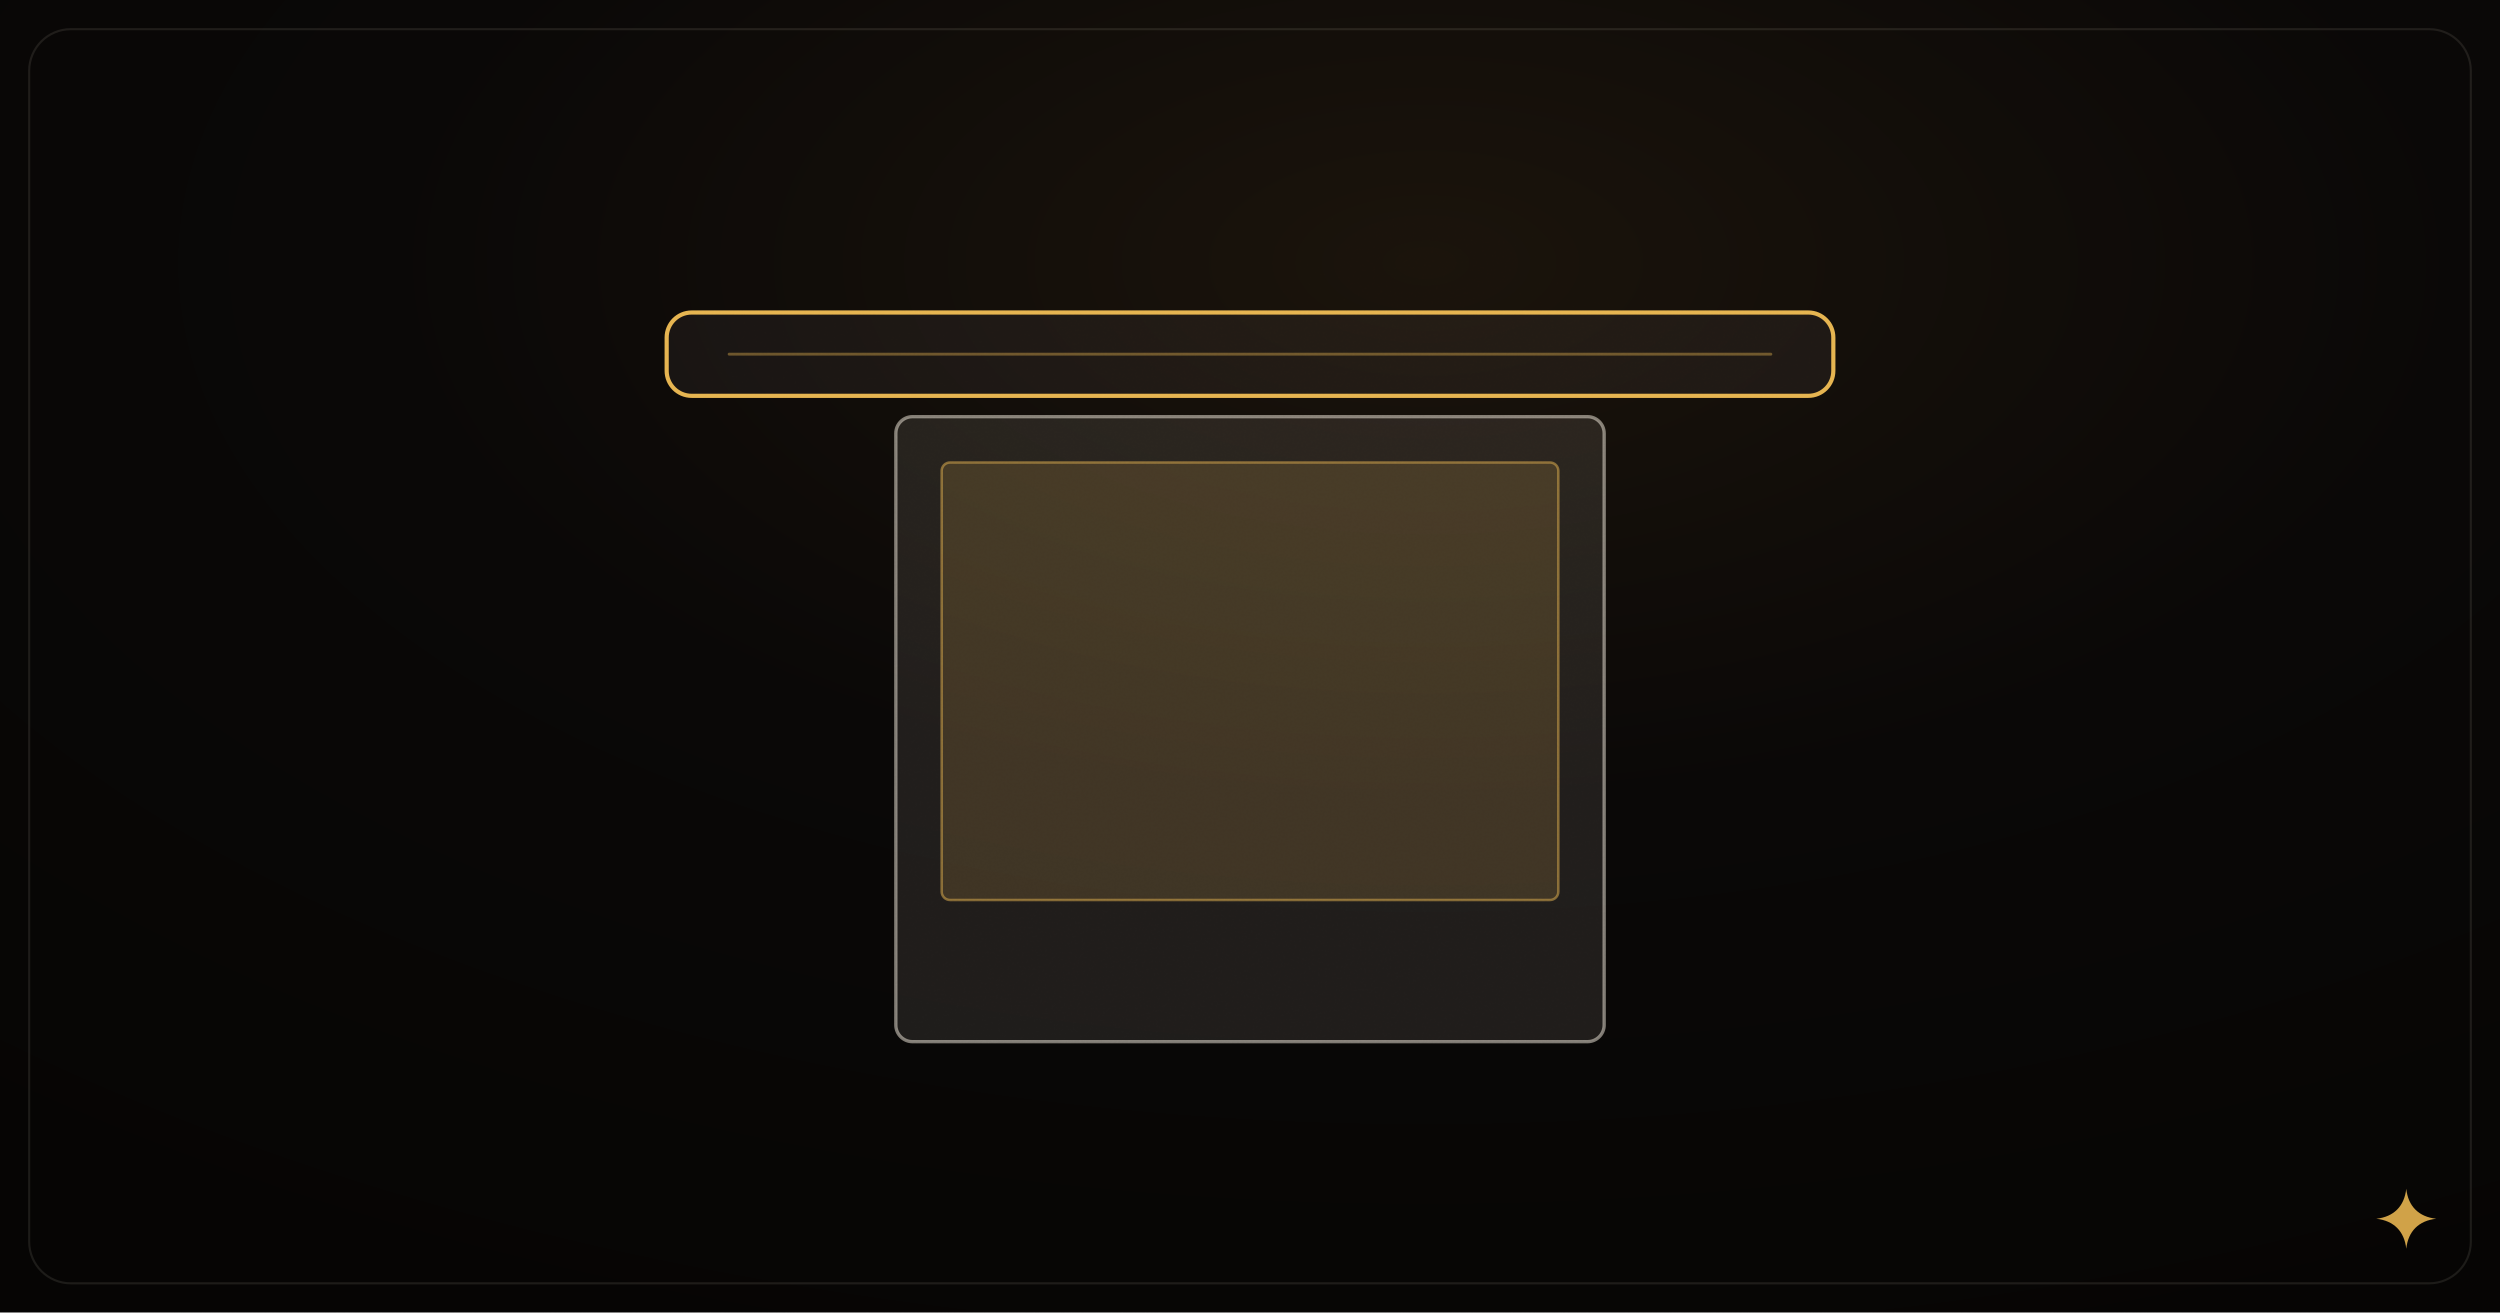
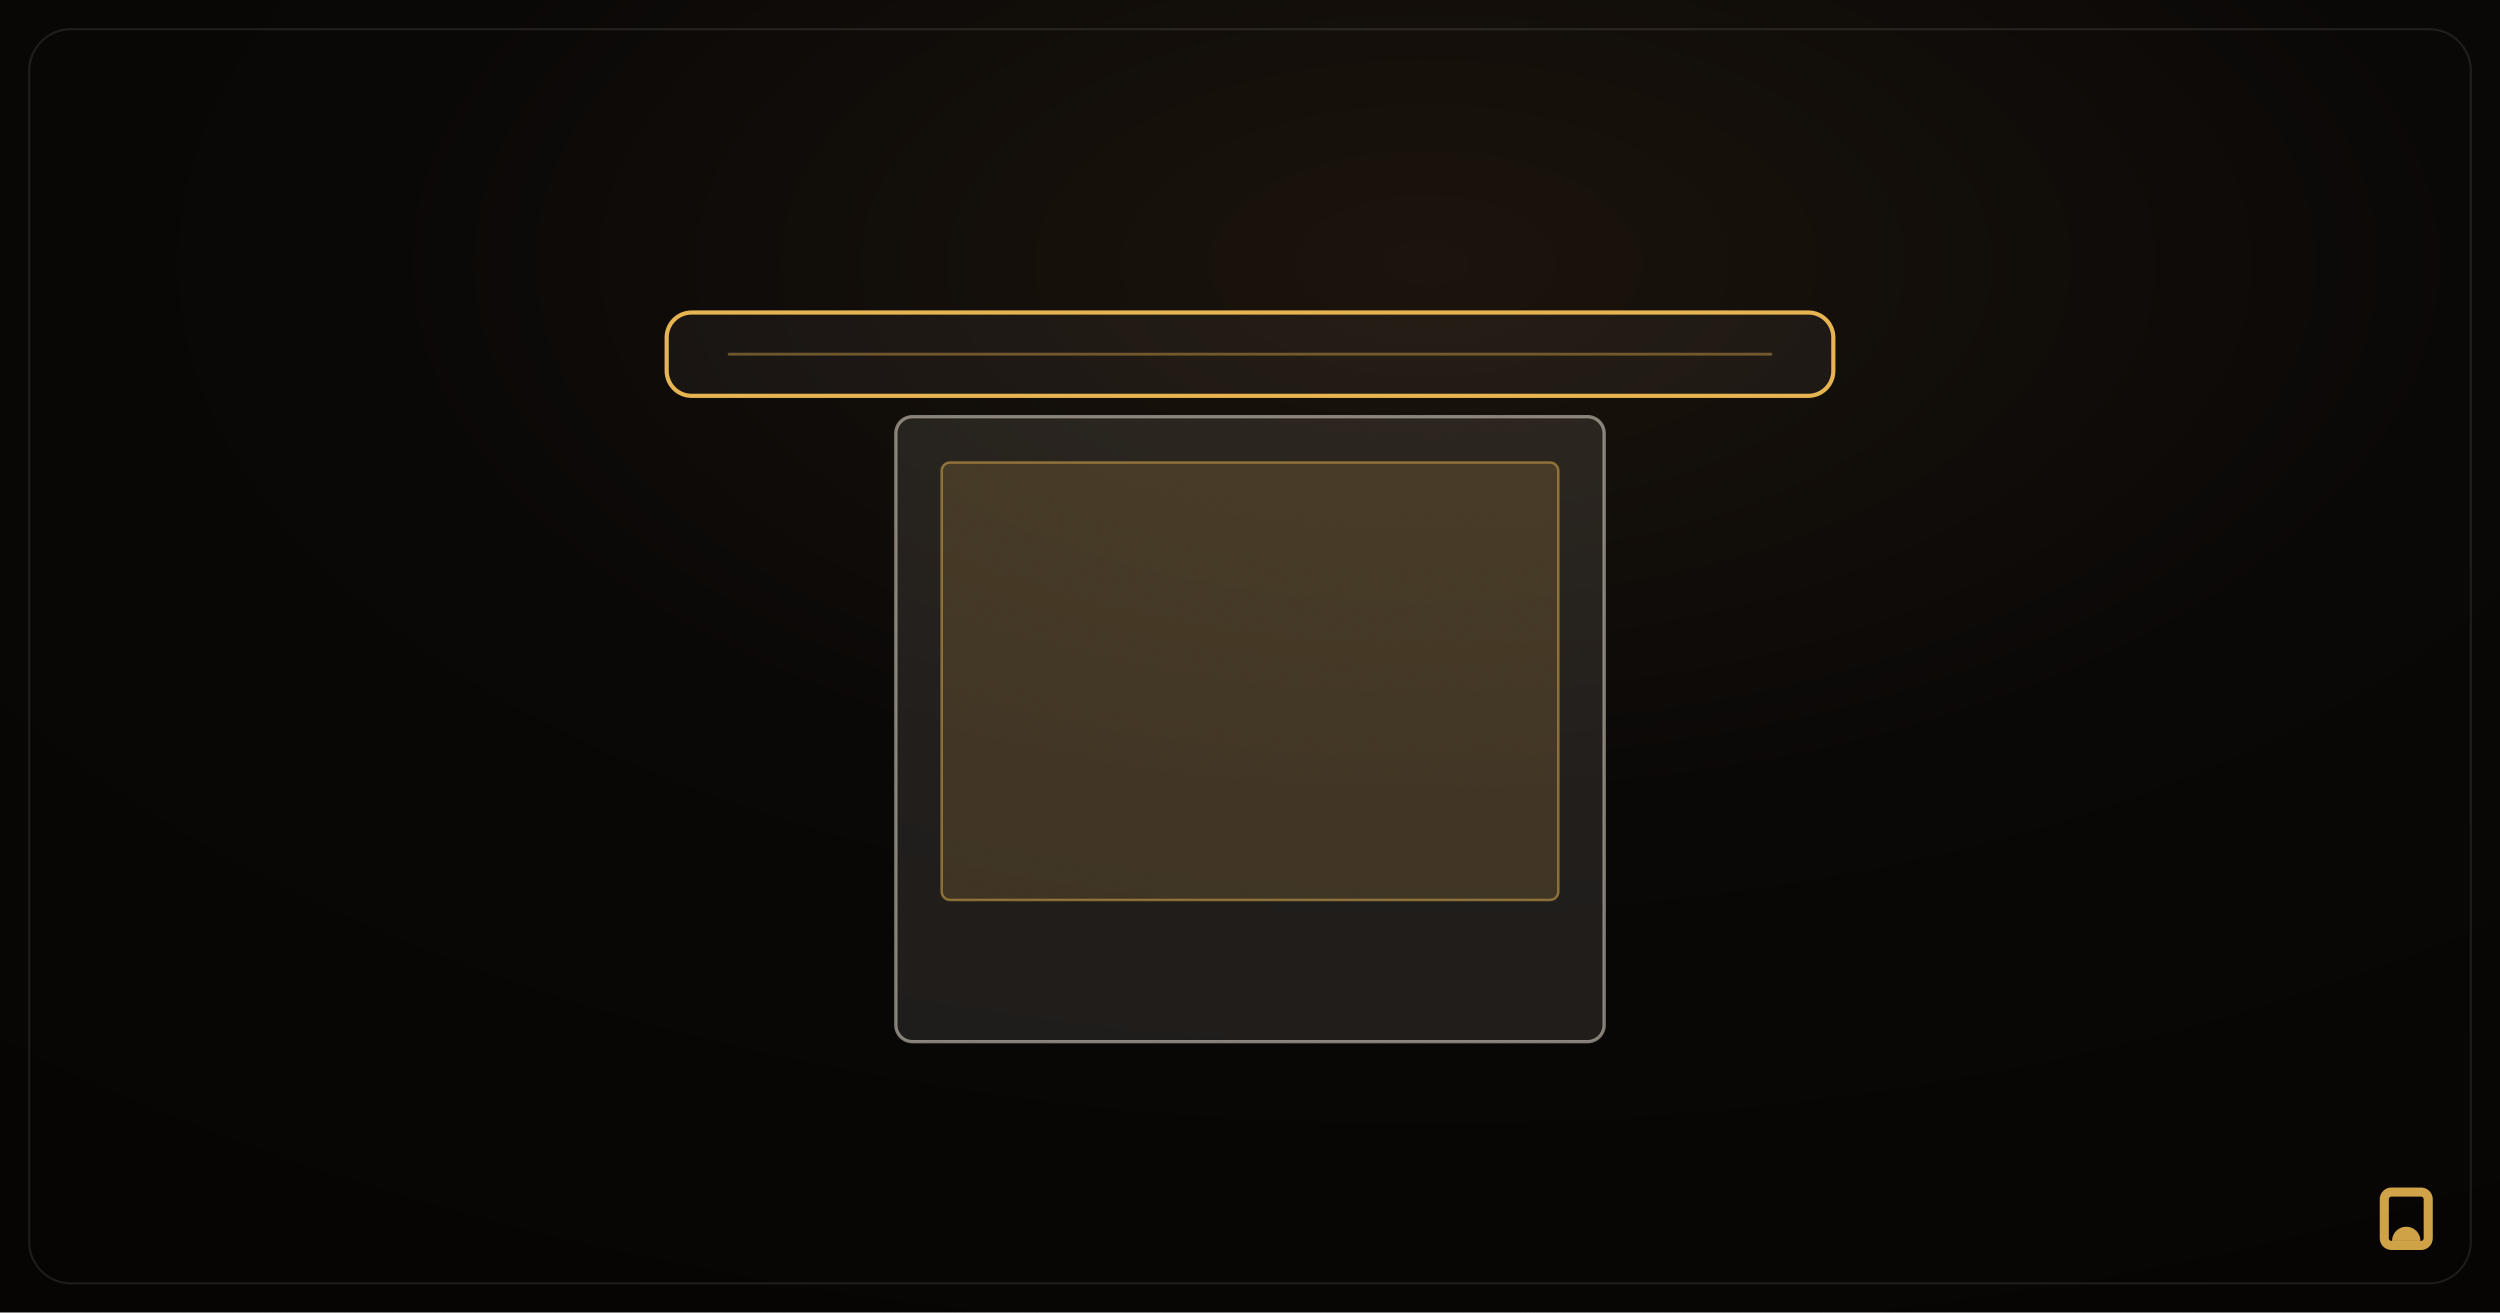
<svg xmlns="http://www.w3.org/2000/svg" viewBox="0 0 1200 630" width="1200" height="630" role="img">
  <defs>
    <radialGradient id="glow" cx="56.98%" cy="20%" r="90%">
      <stop offset="0%" stop-color="#1B140C" />
      <stop offset="46%" stop-color="#0A0807" />
      <stop offset="100%" stop-color="#060504" />
    </radialGradient>
    <radialGradient id="bloom" cx="50%" cy="50%" r="50%">
      <stop offset="0%" stop-color="#E6B450" stop-opacity="0.55" />
      <stop offset="55%" stop-color="#E6B450" stop-opacity="0.12" />
      <stop offset="100%" stop-color="#E6B450" stop-opacity="0" />
    </radialGradient>
    <linearGradient id="leak" x1="0" y1="0" x2="1" y2="1">
      <stop offset="0%" stop-color="#C98A3A" stop-opacity="0.30" />
      <stop offset="40%" stop-color="#0A0807" stop-opacity="0.2" />
      <stop offset="100%" stop-color="#060504" stop-opacity="0.1" />
    </linearGradient>
    <linearGradient id="vgrain" x1="0" y1="0" x2="0" y2="1">
      <stop offset="0%" stop-color="#C98A3A" stop-opacity="0.22" />
      <stop offset="60%" stop-color="#0A0807" />
      <stop offset="100%" stop-color="#060504" />
    </linearGradient>
    <filter id="grain">
      <feTurbulence type="fractalNoise" baseFrequency="0.9" numOctaves="2" stitchTiles="stitch" />
      <feColorMatrix type="saturate" values="0" />
    </filter>
  </defs>
  <rect x="0" y="0" width="1200" height="630" fill="url(#glow)" />
  <rect x="320" y="150" width="560" height="40" rx="12" fill="rgba(244,236,221,0.05)" stroke="#E6B450" stroke-width="2" opacity="1" />
  <line x1="350" y1="170" x2="850" y2="170" stroke="#E6B450" stroke-width="1.4" stroke-linecap="round" opacity="0.4" />
  <rect x="430" y="200" width="340" height="300" rx="8" fill="#F4ECDD" opacity="0.1" />
  <rect x="430" y="200" width="340" height="300" rx="8" fill="none" stroke="#F4ECDD" stroke-width="1.6" opacity="0.5" />
  <rect x="452" y="222" width="296" height="210" rx="4" fill="#E6B450" opacity="0.16" />
  <rect x="452" y="222" width="296" height="210" rx="4" fill="none" stroke="#E6B450" stroke-width="1.2" opacity="0.5" />
  <rect x="0" y="0" width="1200" height="630" filter="url(#grain)" opacity="0.05" style="mix-blend-mode:overlay" />
  <rect x="14" y="14" width="1172" height="602" rx="20" fill="none" stroke="rgba(245,232,210,0.10)" stroke-width="1" />
  <g transform="translate(1140 570) scale(0.30)" opacity="0.9">
-     <path d="M50 2 C53 30 70 47 98 50 C70 53 53 70 50 98 C47 70 30 53 2 50 C30 47 47 30 50 2 Z" fill="#E6B450" />
+     <svg width="100" height="100" viewBox="0 0 560 660" fill="#E6B450">
+       <rect x="48" y="48" width="464" height="564" rx="76" fill="none" stroke="#E6B450" stroke-width="96" />
+       <path d="M130 564a150 150 0 0 1 300 0Z" />
+     </svg>
  </g>
</svg>
